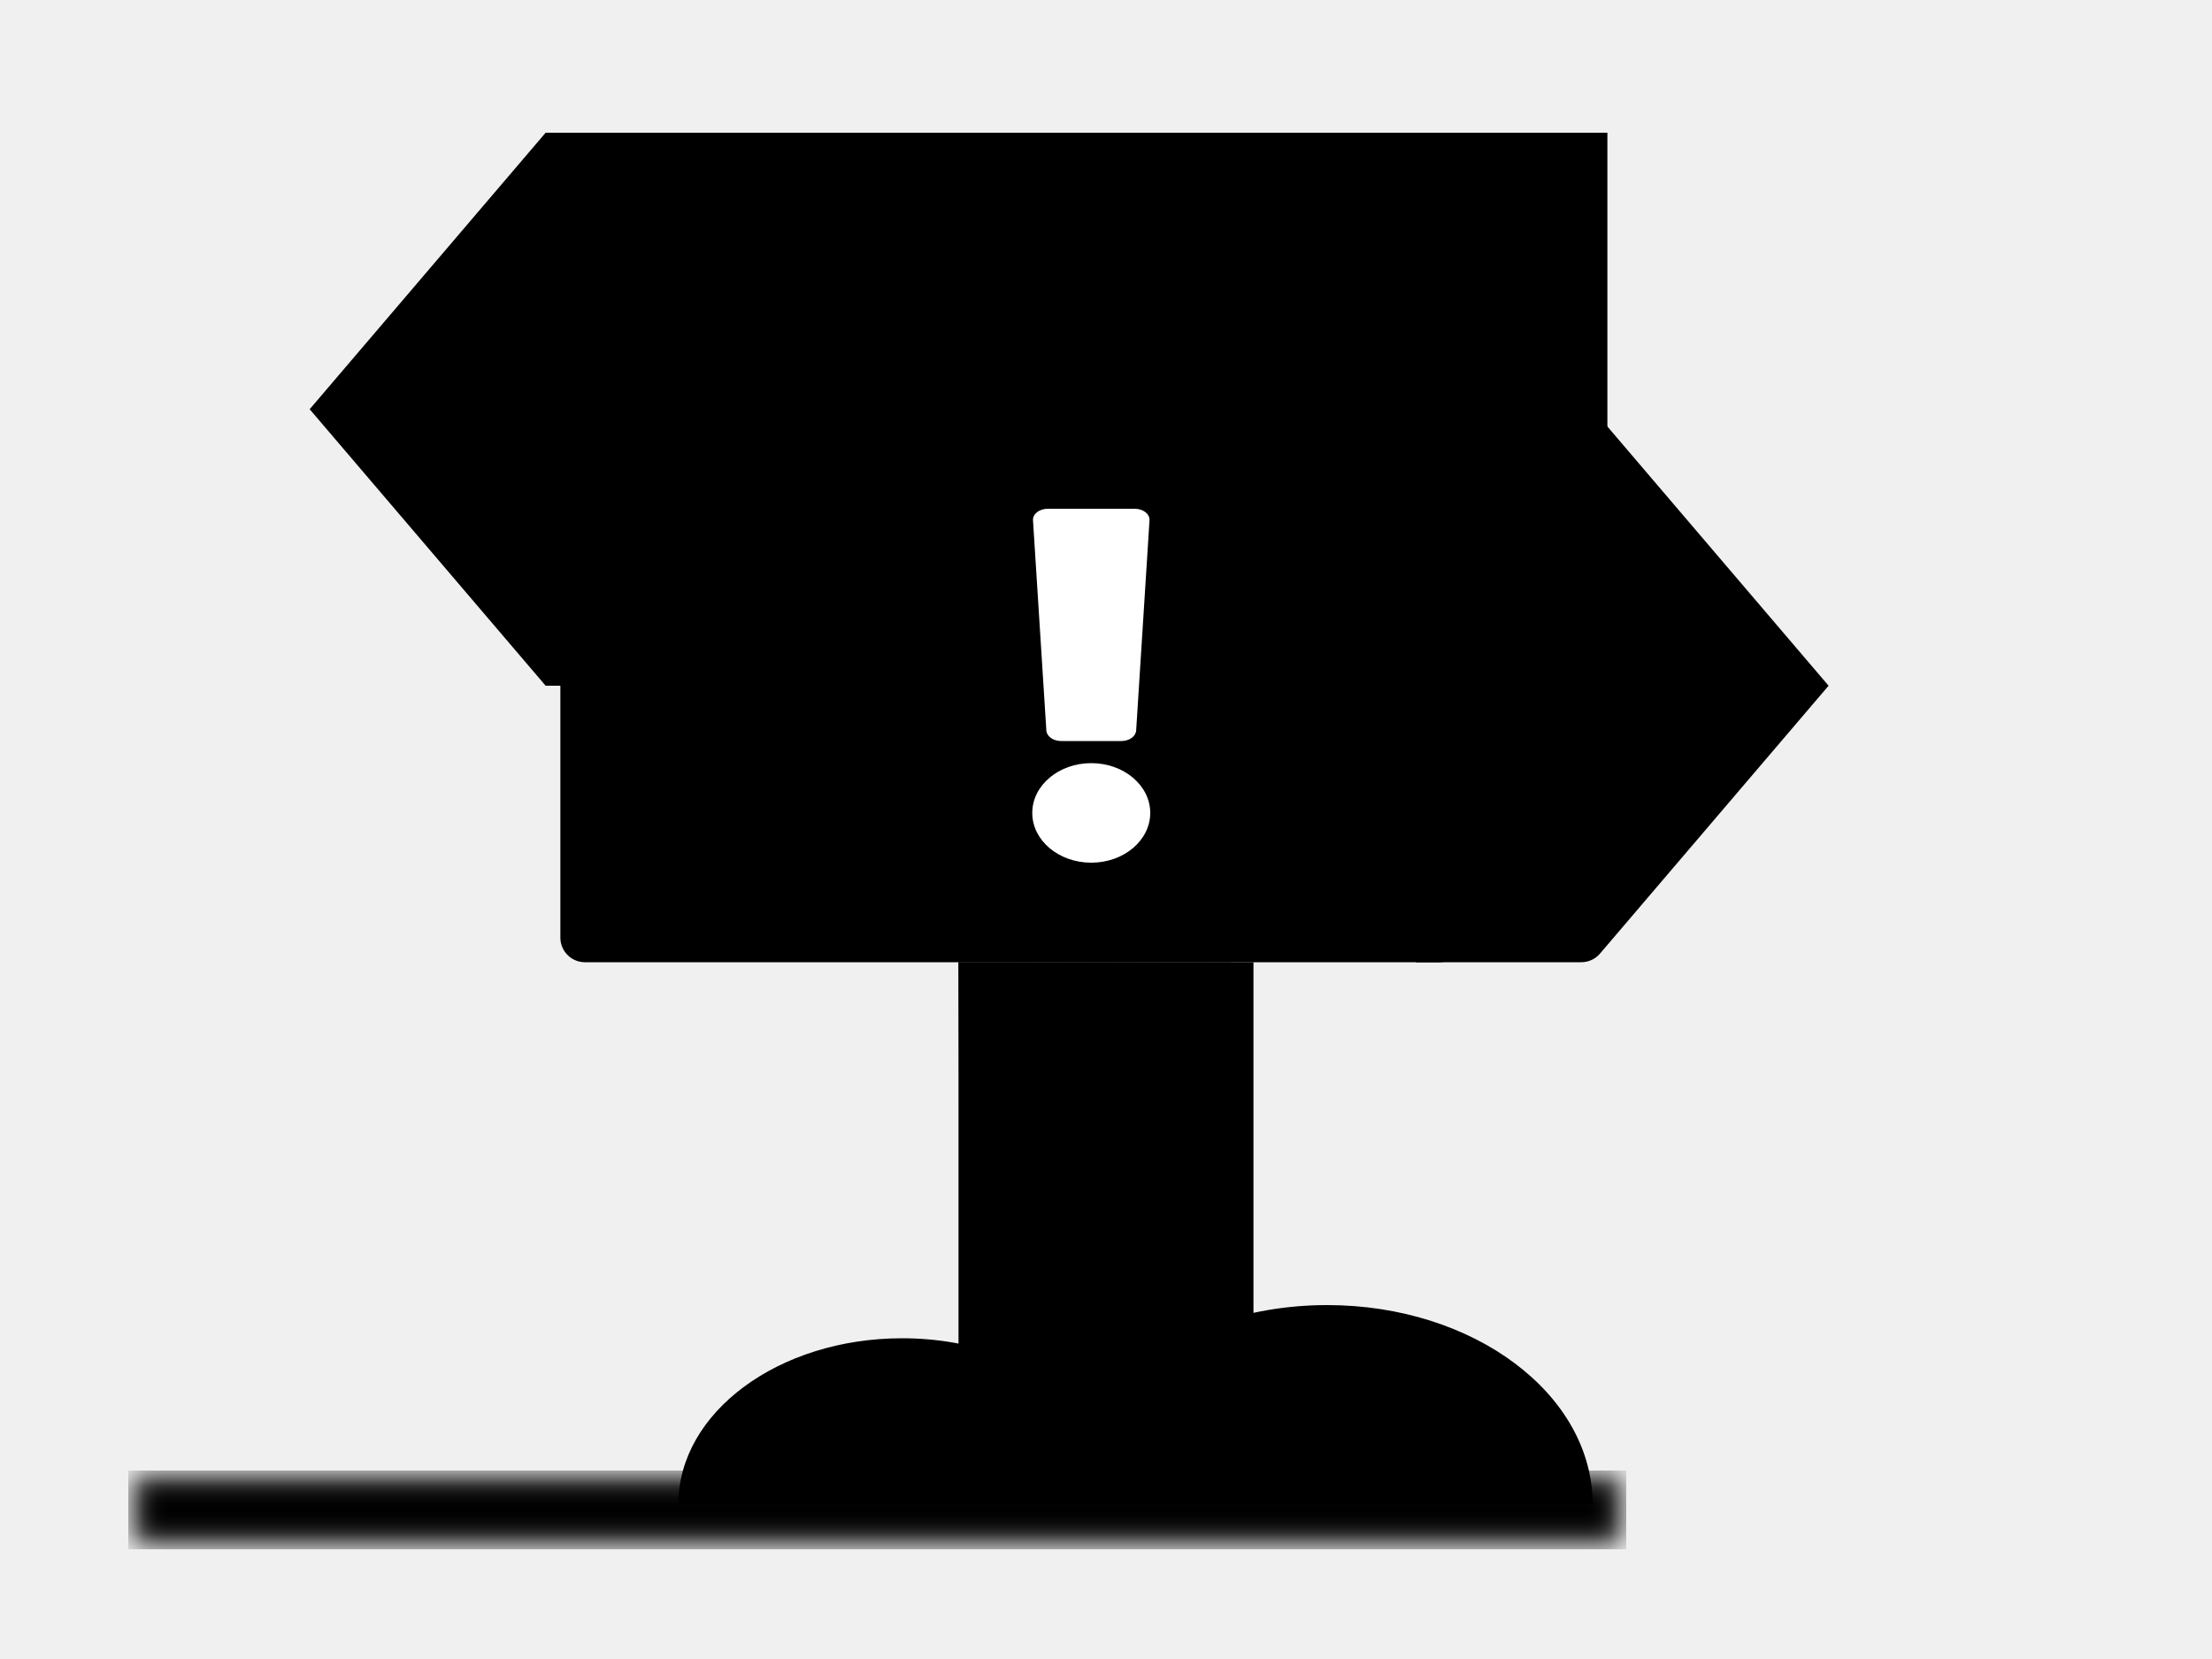
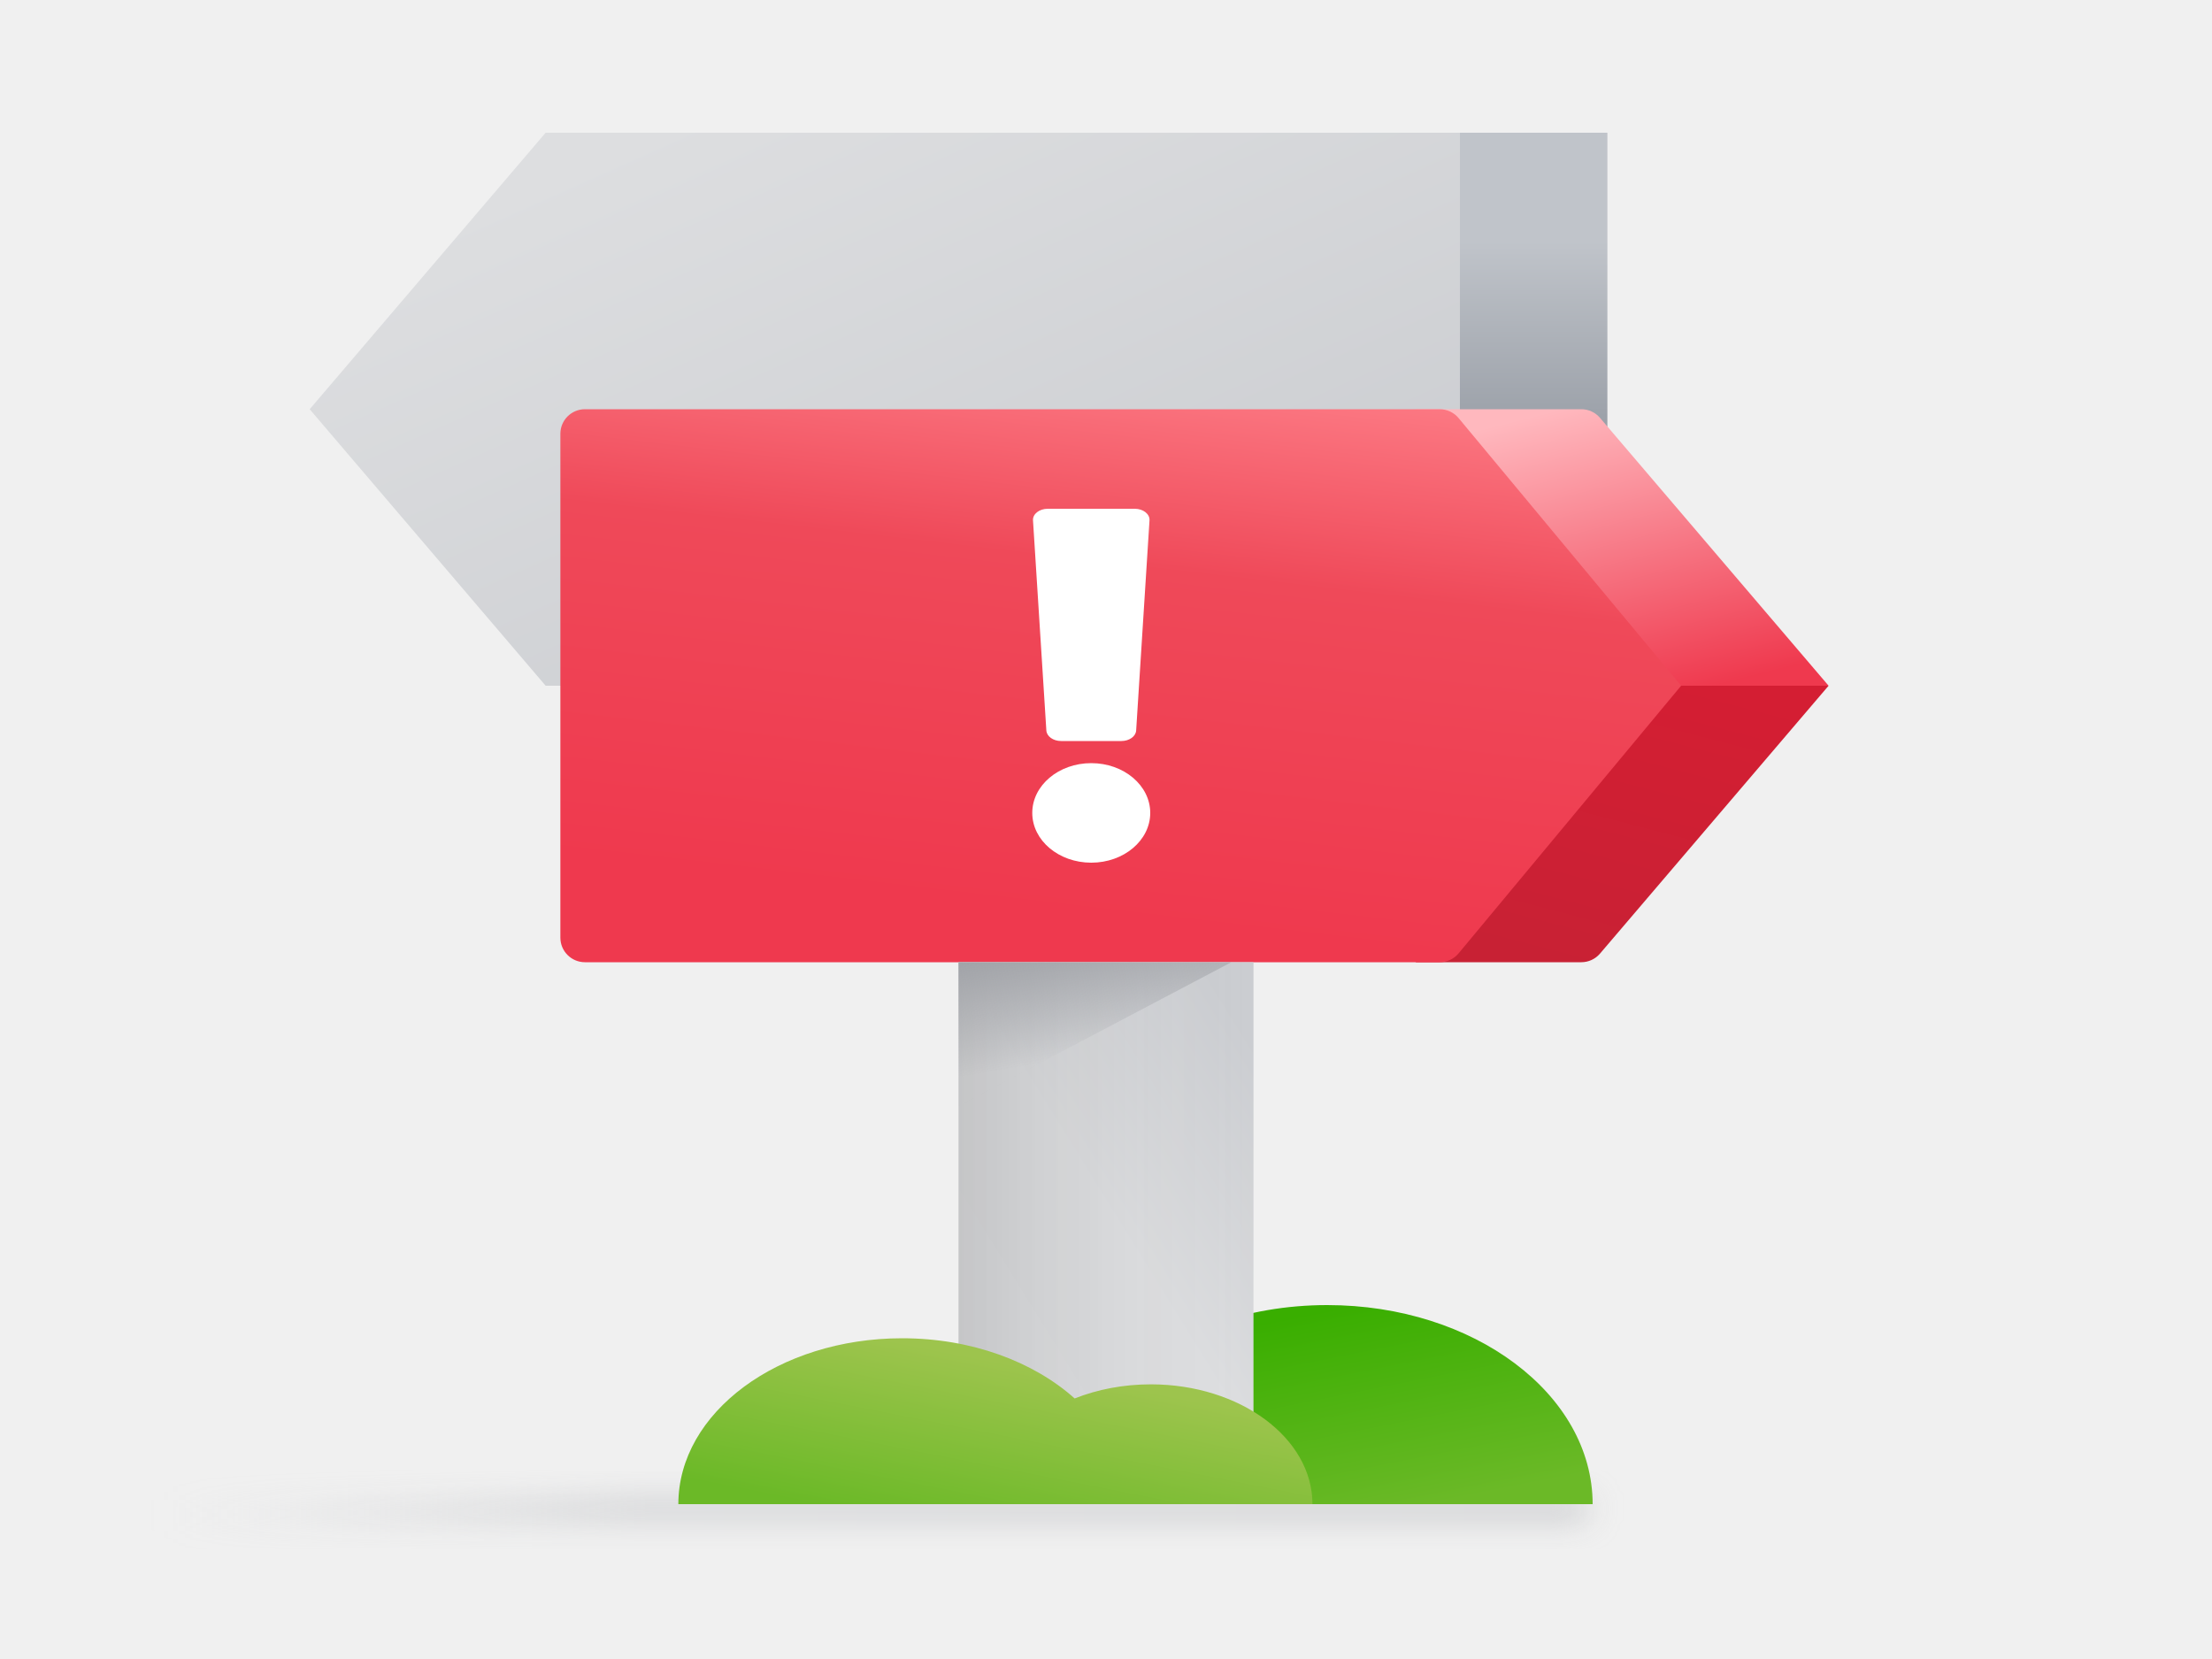
<svg xmlns="http://www.w3.org/2000/svg" width="180" height="135" viewBox="0 0 180 135" fill="none">
  <g filter="url(#filter0_f)">
-     <path fillRule="evenodd" clipRule="evenodd" d="M129.6 122.4L128.698 123.3H52.008H13.2L52.008 122.4H129.6Z" fill="url(#paint0_linear)" />
+     <path fill-rule="evenodd" clip-rule="evenodd" d="M129.6 122.4L128.698 123.3H52.008H13.2L52.008 122.4H129.6Z" fill="url(#paint0_linear)" />
  </g>
-   <path fillRule="evenodd" clipRule="evenodd" d="M130.8 10.8H118.8V55.8H130.8V10.8Z" fill="url(#paint1_linear)" />
-   <path fillRule="evenodd" clipRule="evenodd" d="M118.8 10.8H44.4L25.2 33.3L44.4 55.8H118.8V10.8Z" fill="url(#paint2_linear)" />
-   <path fillRule="evenodd" clipRule="evenodd" d="M148.8 55.8H134.4L115.2 78.3H128.677C129.263 78.3 129.819 78.043 130.199 77.598L148.8 55.8Z" fill="url(#paint3_linear)" />
-   <path fillRule="evenodd" clipRule="evenodd" d="M115.2 33.3H128.677C129.263 33.3 129.819 33.556 130.199 34.002L148.8 55.8H134.4L115.2 33.3Z" fill="url(#paint4_linear)" />
-   <path fillRule="evenodd" clipRule="evenodd" d="M45.6 35.3C45.6 34.195 46.495 33.3 47.6 33.3H117.154C117.749 33.3 118.312 33.564 118.692 34.021L136.8 55.8L118.692 77.579C118.312 78.036 117.749 78.3 117.154 78.3H47.6C46.495 78.3 45.6 77.405 45.6 76.3V35.3Z" fill="url(#paint5_linear)" />
-   <path fillRule="evenodd" clipRule="evenodd" d="M68.4 122.4H129.6C129.6 113.453 119.929 106.2 108 106.2C101.301 106.2 95.313 108.488 91.352 112.078C89.161 111.199 86.658 110.7 84 110.7C75.384 110.7 68.4 115.938 68.4 122.4Z" fill="url(#paint6_linear)" />
+   <path fill-rule="evenodd" clip-rule="evenodd" d="M130.8 10.8H118.8V55.8H130.8V10.8Z" fill="url(#paint1_linear)" />
+   <path fill-rule="evenodd" clip-rule="evenodd" d="M118.8 10.8H44.4L25.2 33.3L44.4 55.8H118.8V10.8Z" fill="url(#paint2_linear)" />
+   <path fill-rule="evenodd" clip-rule="evenodd" d="M148.8 55.8H134.4L115.2 78.3H128.677C129.263 78.3 129.819 78.043 130.199 77.598L148.8 55.8Z" fill="url(#paint3_linear)" />
+   <path fill-rule="evenodd" clip-rule="evenodd" d="M115.2 33.3H128.677C129.263 33.3 129.819 33.556 130.199 34.002L148.8 55.8H134.4L115.2 33.3Z" fill="url(#paint4_linear)" />
+   <path fill-rule="evenodd" clip-rule="evenodd" d="M45.6 35.3C45.6 34.195 46.495 33.3 47.6 33.3H117.154C117.749 33.3 118.312 33.564 118.692 34.021L136.8 55.8L118.692 77.579C118.312 78.036 117.749 78.3 117.154 78.3H47.6C46.495 78.3 45.6 77.405 45.6 76.3V35.3Z" fill="url(#paint5_linear)" />
+   <path fill-rule="evenodd" clip-rule="evenodd" d="M68.4 122.4H129.6C129.6 113.453 119.929 106.2 108 106.2C101.301 106.2 95.313 108.488 91.352 112.078C89.161 111.199 86.658 110.7 84 110.7C75.384 110.7 68.4 115.938 68.4 122.4Z" fill="url(#paint6_linear)" />
  <rect x="78" y="78.3" width="24" height="44.1" fill="url(#paint7_linear)" />
  <rect x="78" y="78.3" width="24" height="44.1" fill="url(#paint8_linear)" />
-   <path fillRule="evenodd" clipRule="evenodd" d="M106.8 122.4H55.2C55.2 114.944 63.354 108.9 73.412 108.9C79.06 108.9 84.108 110.806 87.449 113.798C89.296 113.066 91.406 112.65 93.647 112.65C100.911 112.65 106.8 117.015 106.8 122.4Z" fill="url(#paint9_linear)" />
-   <path fillRule="evenodd" clipRule="evenodd" d="M78 78.3H100.2L78 90V78.3Z" fill="url(#paint10_linear)" />
-   <path fillRule="evenodd" clipRule="evenodd" d="M84.06 42.343C84.027 41.83 84.573 41.4 85.258 41.4H92.341C93.027 41.4 93.573 41.83 93.54 42.343L92.454 59.443C92.424 59.923 91.896 60.3 91.256 60.3H86.344C85.704 60.3 85.176 59.923 85.146 59.443L84.06 42.343Z" fill="white" />
+   <path fill-rule="evenodd" clip-rule="evenodd" d="M106.8 122.4H55.2C55.2 114.944 63.354 108.9 73.412 108.9C79.06 108.9 84.108 110.806 87.449 113.798C89.296 113.066 91.406 112.65 93.647 112.65C100.911 112.65 106.8 117.015 106.8 122.4Z" fill="url(#paint9_linear)" />
+   <path fill-rule="evenodd" clip-rule="evenodd" d="M78 78.3H100.2L78 90V78.3Z" fill="url(#paint10_linear)" />
+   <path fill-rule="evenodd" clip-rule="evenodd" d="M84.06 42.343C84.027 41.83 84.573 41.4 85.258 41.4H92.341C93.027 41.4 93.573 41.83 93.54 42.343L92.454 59.443C92.424 59.923 91.896 60.3 91.256 60.3H86.344C85.704 60.3 85.176 59.923 85.146 59.443L84.06 42.343Z" fill="white" />
  <path d="M93.6 66.15C93.6 68.387 91.451 70.2 88.8 70.2C86.149 70.2 84 68.387 84 66.15C84 63.913 86.149 62.1 88.8 62.1C91.451 62.1 93.6 63.913 93.6 66.15Z" fill="white" />
  <defs>
-     <filter id="filter0_f" x="10.482" y="119.682" width="121.837" height="6.337" filterUnits="userSpaceOnUse" colorInterpolationFilters="sRGB">
-       <feFlood floodOpacity="0" result="BackgroundImageFix" />
+     <filter id="filter0_f" x="10.482" y="119.682" width="121.837" height="6.337" filterUnits="userSpaceOnUse" color-interpolation-filters="sRGB">
+       <feFlood flood-opacity="0" result="BackgroundImageFix" />
      <feBlend mode="normal" in="SourceGraphic" in2="BackgroundImageFix" result="shape" />
      <feGaussianBlur stdDeviation="1.359" result="effect1_foregroundBlur" />
    </filter>
    <linearGradient id="paint0_linear" x1="62.621" y1="122.139" x2="62.609" y2="123.679" gradientUnits="userSpaceOnUse">
-       <stop stopColor="#A1A3A8" />
-       <stop offset="1" stopColor="#C1C3C7" />
+       <stop stop-color="#A1A3A8" />
+       <stop offset="1" stop-color="#C1C3C7" />
    </linearGradient>
    <linearGradient id="paint1_linear" x1="129.623" y1="19.629" x2="129.623" y2="55.8" gradientUnits="userSpaceOnUse">
-       <stop stopColor="#C0C4CA" />
-       <stop offset="1" stopColor="#676E79" />
+       <stop stop-color="#C0C4CA" />
+       <stop offset="1" stop-color="#676E79" />
    </linearGradient>
    <linearGradient id="paint2_linear" x1="75.509" y1="0.564" x2="100.047" y2="55.52" gradientUnits="userSpaceOnUse">
-       <stop stopColor="#DDDEE0" />
-       <stop offset="1" stopColor="#CACCD0" />
+       <stop stop-color="#DDDEE0" />
+       <stop offset="1" stop-color="#CACCD0" />
    </linearGradient>
    <linearGradient id="paint3_linear" x1="155.926" y1="60.184" x2="149.594" y2="84.449" gradientUnits="userSpaceOnUse">
-       <stop stopColor="#D41E33" />
-       <stop offset="1" stopColor="#C82134" />
+       <stop stop-color="#D41E33" />
+       <stop offset="1" stop-color="#C82134" />
    </linearGradient>
    <linearGradient id="paint4_linear" x1="110.141" y1="37.543" x2="116.243" y2="61.703" gradientUnits="userSpaceOnUse">
-       <stop stopColor="#FFB8BE" />
-       <stop offset="1" stopColor="#EF394E" />
+       <stop stop-color="#FFB8BE" />
+       <stop offset="1" stop-color="#EF394E" />
    </linearGradient>
    <linearGradient id="paint5_linear" x1="138.051" y1="80.444" x2="143.676" y2="32.276" gradientUnits="userSpaceOnUse">
-       <stop stopColor="#EF394E" />
-       <stop offset="0.593" stopColor="#EF4959" />
-       <stop offset="1" stopColor="#FF848D" />
+       <stop stop-color="#EF394E" />
+       <stop offset="0.593" stop-color="#EF4959" />
+       <stop offset="1" stop-color="#FF848D" />
    </linearGradient>
    <linearGradient id="paint6_linear" x1="105.778" y1="107.042" x2="109.141" y2="123.872" gradientUnits="userSpaceOnUse">
-       <stop stopColor="#39AE00" />
-       <stop offset="1" stopColor="#6BB927" />
+       <stop stop-color="#39AE00" />
+       <stop offset="1" stop-color="#6BB927" />
    </linearGradient>
    <linearGradient id="paint7_linear" x1="88.935" y1="63.707" x2="58.432" y2="82.598" gradientUnits="userSpaceOnUse">
-       <stop stopColor="#CACCD0" />
-       <stop offset="0.486" stopColor="#DCDDDF" />
-       <stop offset="1" stopColor="#DDDEE0" />
+       <stop stop-color="#CACCD0" />
+       <stop offset="0.486" stop-color="#DCDDDF" />
+       <stop offset="1" stop-color="#DDDEE0" />
    </linearGradient>
    <linearGradient id="paint8_linear" x1="102" y1="66.514" x2="78" y2="66.514" gradientUnits="userSpaceOnUse">
-       <stop stopColor="white" stop-opacity="0.01" />
+       <stop stop-color="white" stop-opacity="0.01" />
      <stop offset="1" stop-opacity="0.109" />
    </linearGradient>
    <linearGradient id="paint9_linear" x1="75.285" y1="109.602" x2="72.513" y2="123.639" gradientUnits="userSpaceOnUse">
-       <stop stopColor="#9DC44D" />
-       <stop offset="1" stopColor="#6BB927" />
+       <stop stop-color="#9DC44D" />
+       <stop offset="1" stop-color="#6BB927" />
    </linearGradient>
    <linearGradient id="paint10_linear" x1="69.917" y1="79.653" x2="71.444" y2="88.777" gradientUnits="userSpaceOnUse">
-       <stop stopColor="#A1A3A8" />
-       <stop offset="1" stopColor="#A1A3A8" stop-opacity="0.01" />
+       <stop stop-color="#A1A3A8" />
+       <stop offset="1" stop-color="#A1A3A8" stop-opacity="0.01" />
    </linearGradient>
  </defs>
</svg>
